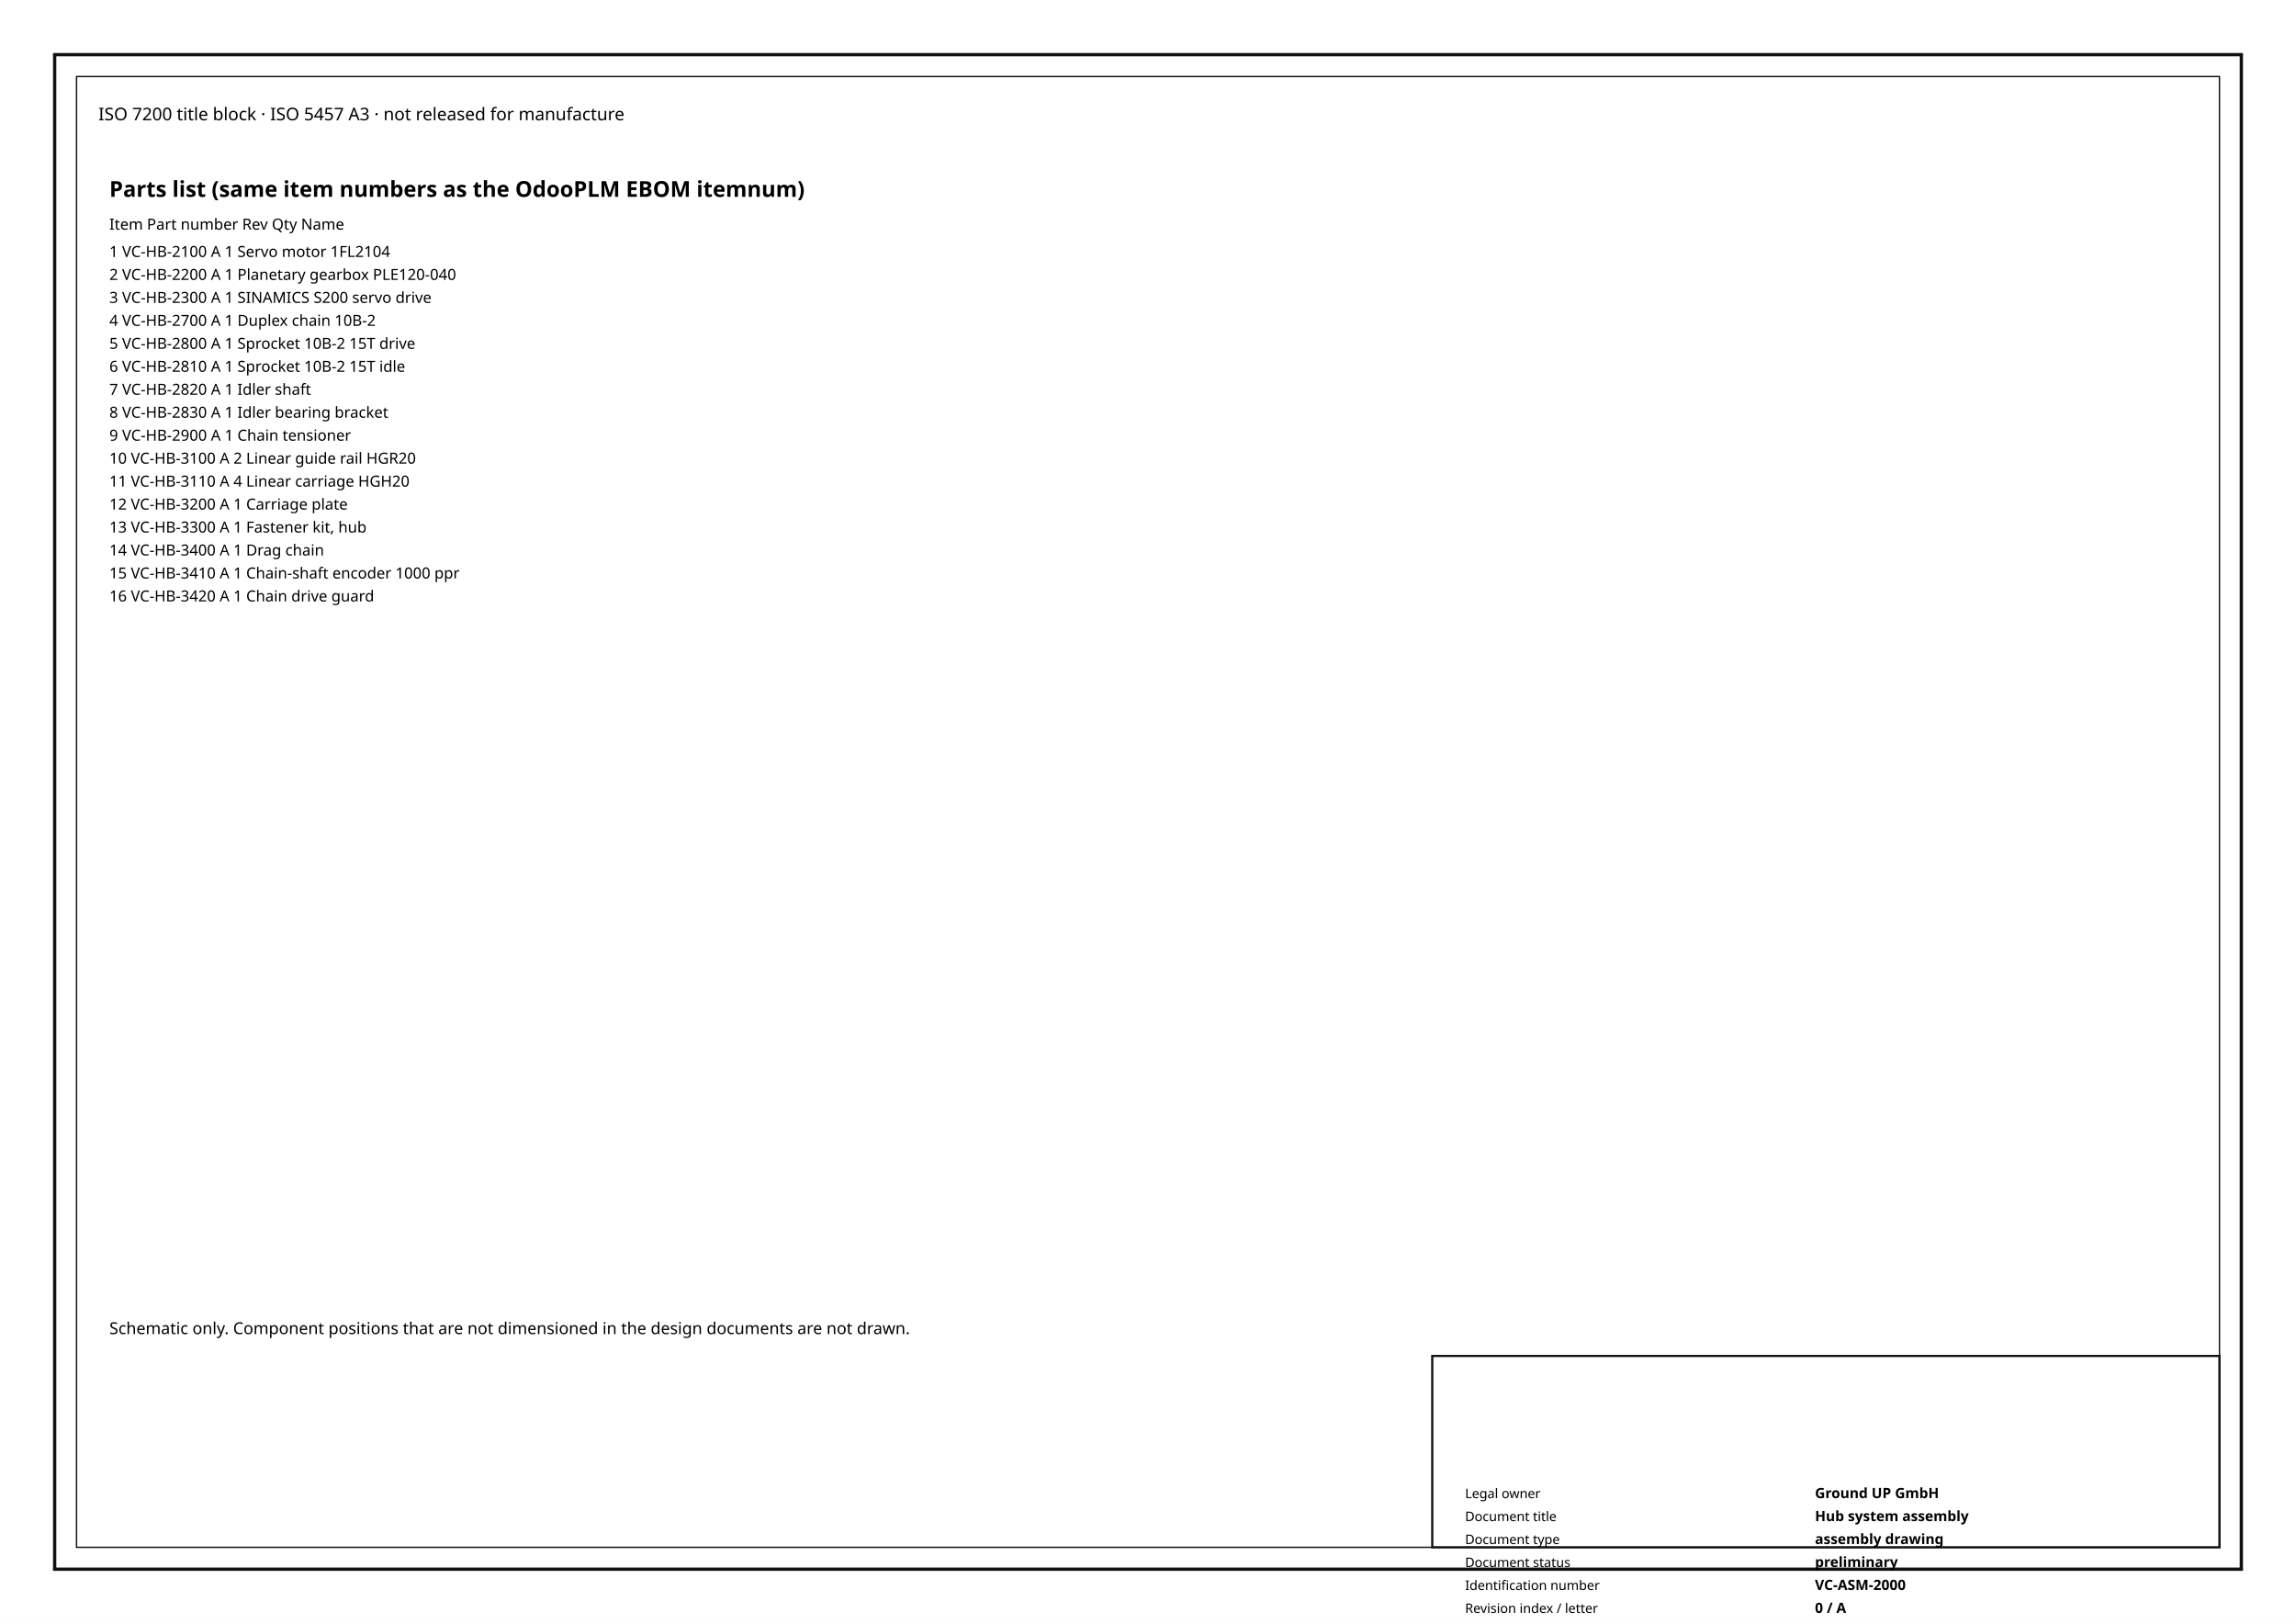
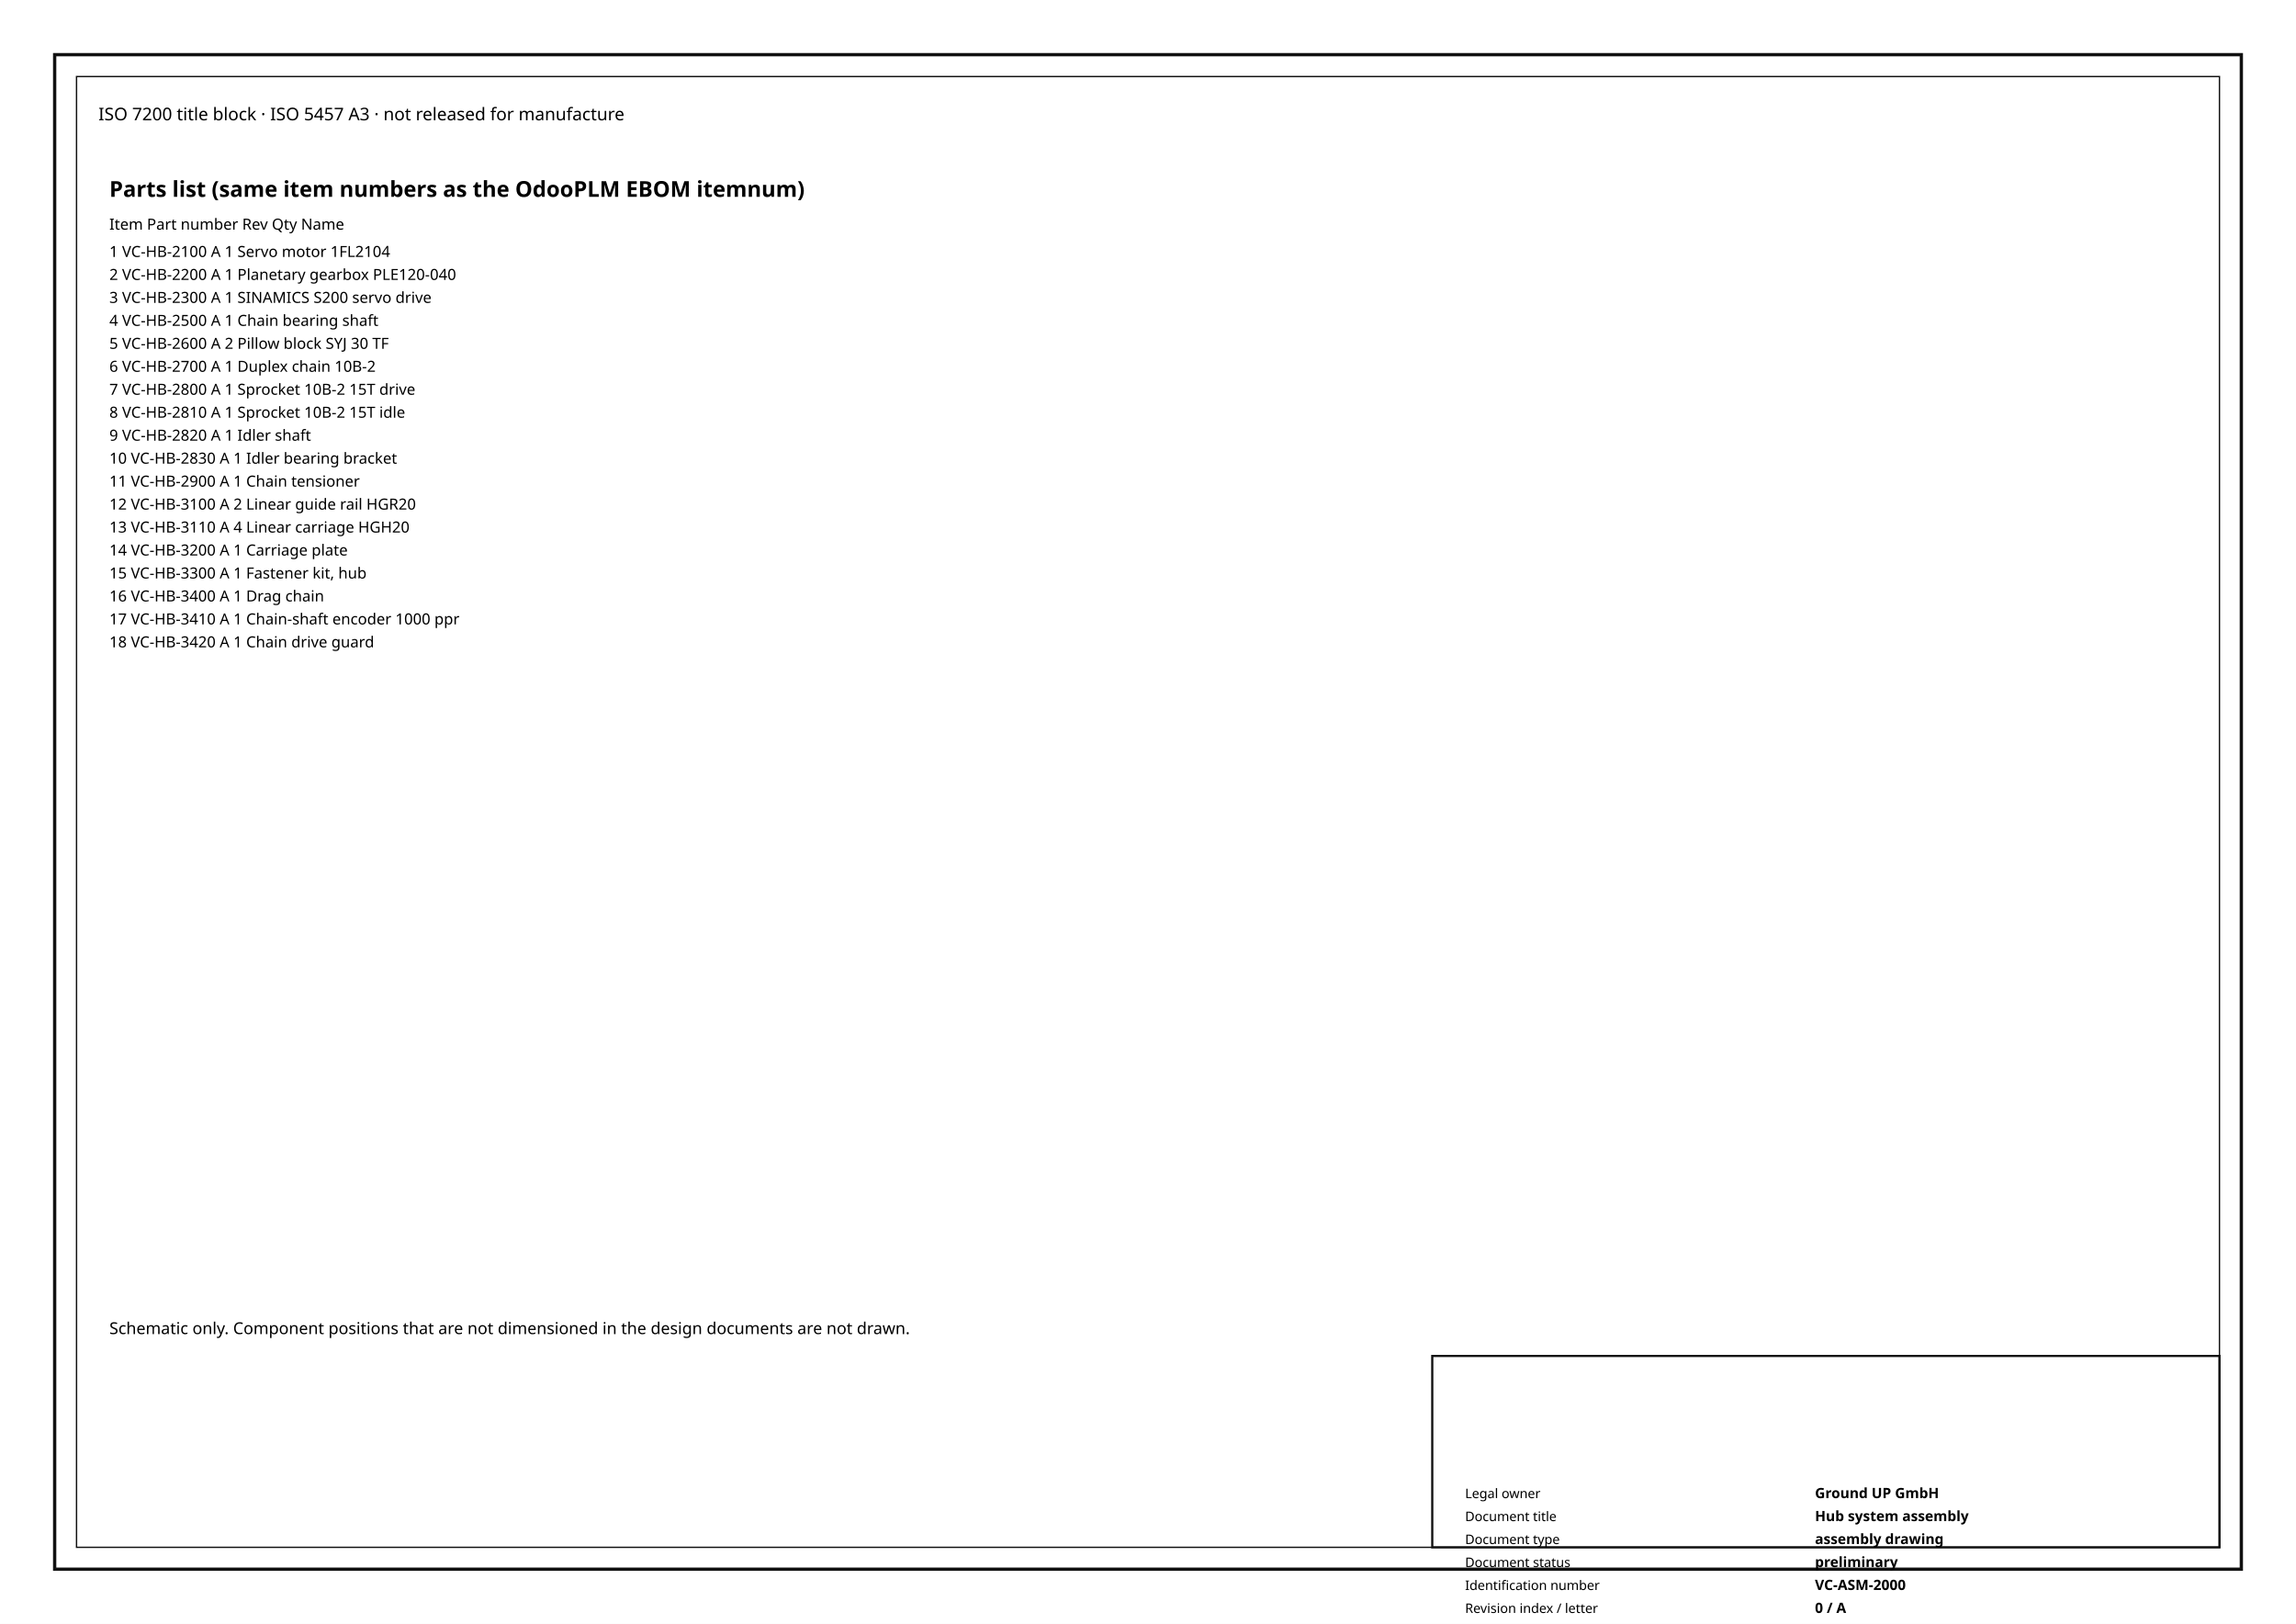
<svg xmlns="http://www.w3.org/2000/svg" width="420mm" height="297mm" viewBox="0 0 420.0 297.0">
  <rect width="100%" height="100%" fill="#fff" />
  <rect x="10" y="10" width="400" height="277" fill="none" stroke="#111" stroke-width="0.6" />
  <rect x="14" y="14" width="392" height="269" fill="none" stroke="#111" stroke-width="0.25" />
  <rect x="262" y="248" width="144" height="35" fill="none" stroke="#111" stroke-width="0.4" />
  <text x="18" y="22" font-size="3.2" font-family="sans-serif">ISO 7200 title block · ISO 5457 A3 · not released for manufacture</text>
  <text x="20" y="36" font-size="4" font-family="sans-serif" font-weight="700">Parts list (same item numbers as the OdooPLM EBOM itemnum)</text>
  <text x="20" y="42" font-size="2.8" font-family="sans-serif">Item  Part number   Rev  Qty  Name</text>
  <text x="20" y="47" font-size="2.8" font-family="sans-serif">1      VC-HB-2100     A    1    Servo motor 1FL2104</text>
  <text x="20" y="51.2" font-size="2.8" font-family="sans-serif">2      VC-HB-2200     A    1    Planetary gearbox PLE120-040</text>
  <text x="20" y="55.4" font-size="2.8" font-family="sans-serif">3      VC-HB-2300     A    1    SINAMICS S200 servo drive</text>
-   <text x="20" y="59.6" font-size="2.8" font-family="sans-serif">4      VC-HB-2700     A    1    Duplex chain 10B-2</text>
-   <text x="20" y="63.8" font-size="2.8" font-family="sans-serif">5      VC-HB-2800     A    1    Sprocket 10B-2 15T drive</text>
-   <text x="20" y="68" font-size="2.8" font-family="sans-serif">6      VC-HB-2810     A    1    Sprocket 10B-2 15T idle</text>
-   <text x="20" y="72.2" font-size="2.8" font-family="sans-serif">7      VC-HB-2820     A    1    Idler shaft</text>
-   <text x="20" y="76.4" font-size="2.8" font-family="sans-serif">8      VC-HB-2830     A    1    Idler bearing bracket</text>
-   <text x="20" y="80.6" font-size="2.8" font-family="sans-serif">9      VC-HB-2900     A    1    Chain tensioner</text>
-   <text x="20" y="84.8" font-size="2.8" font-family="sans-serif">10     VC-HB-3100     A    2    Linear guide rail HGR20</text>
-   <text x="20" y="89" font-size="2.8" font-family="sans-serif">11     VC-HB-3110     A    4    Linear carriage HGH20</text>
-   <text x="20" y="93.2" font-size="2.8" font-family="sans-serif">12     VC-HB-3200     A    1    Carriage plate</text>
-   <text x="20" y="97.4" font-size="2.8" font-family="sans-serif">13     VC-HB-3300     A    1    Fastener kit, hub</text>
-   <text x="20" y="101.6" font-size="2.8" font-family="sans-serif">14     VC-HB-3400     A    1    Drag chain</text>
-   <text x="20" y="105.8" font-size="2.8" font-family="sans-serif">15     VC-HB-3410     A    1    Chain-shaft encoder 1000 ppr</text>
-   <text x="20" y="110" font-size="2.8" font-family="sans-serif">16     VC-HB-3420     A    1    Chain drive guard</text>
+   <text x="20" y="59.6" font-size="2.8" font-family="sans-serif">4      VC-HB-2500     A    1    Chain bearing shaft</text>
+   <text x="20" y="63.8" font-size="2.8" font-family="sans-serif">5      VC-HB-2600     A    2    Pillow block SYJ 30 TF</text>
+   <text x="20" y="68" font-size="2.8" font-family="sans-serif">6      VC-HB-2700     A    1    Duplex chain 10B-2</text>
+   <text x="20" y="72.2" font-size="2.8" font-family="sans-serif">7      VC-HB-2800     A    1    Sprocket 10B-2 15T drive</text>
+   <text x="20" y="76.4" font-size="2.8" font-family="sans-serif">8      VC-HB-2810     A    1    Sprocket 10B-2 15T idle</text>
+   <text x="20" y="80.6" font-size="2.8" font-family="sans-serif">9      VC-HB-2820     A    1    Idler shaft</text>
+   <text x="20" y="84.8" font-size="2.8" font-family="sans-serif">10     VC-HB-2830     A    1    Idler bearing bracket</text>
+   <text x="20" y="89" font-size="2.8" font-family="sans-serif">11     VC-HB-2900     A    1    Chain tensioner</text>
+   <text x="20" y="93.2" font-size="2.8" font-family="sans-serif">12     VC-HB-3100     A    2    Linear guide rail HGR20</text>
+   <text x="20" y="97.4" font-size="2.8" font-family="sans-serif">13     VC-HB-3110     A    4    Linear carriage HGH20</text>
+   <text x="20" y="101.6" font-size="2.8" font-family="sans-serif">14     VC-HB-3200     A    1    Carriage plate</text>
+   <text x="20" y="105.8" font-size="2.8" font-family="sans-serif">15     VC-HB-3300     A    1    Fastener kit, hub</text>
+   <text x="20" y="110" font-size="2.8" font-family="sans-serif">16     VC-HB-3400     A    1    Drag chain</text>
+   <text x="20" y="114.2" font-size="2.8" font-family="sans-serif">17     VC-HB-3410     A    1    Chain-shaft encoder 1000 ppr</text>
+   <text x="20" y="118.4" font-size="2.8" font-family="sans-serif">18     VC-HB-3420     A    1    Chain drive guard</text>
  <text x="20" y="244" font-size="3" font-family="sans-serif">Schematic only. Component positions that are not dimensioned in the design documents are not drawn.</text>
  <text x="268" y="274" font-size="2.4" font-family="sans-serif">Legal owner</text>
  <text x="332" y="274" font-size="2.6" font-family="sans-serif" font-weight="700">Ground UP GmbH</text>
  <text x="268" y="278.2" font-size="2.4" font-family="sans-serif">Document title</text>
  <text x="332" y="278.2" font-size="2.6" font-family="sans-serif" font-weight="700">Hub system assembly</text>
  <text x="268" y="282.4" font-size="2.4" font-family="sans-serif">Document type</text>
  <text x="332" y="282.4" font-size="2.6" font-family="sans-serif" font-weight="700">assembly drawing</text>
  <text x="268" y="286.6" font-size="2.4" font-family="sans-serif">Document status</text>
  <text x="332" y="286.6" font-size="2.6" font-family="sans-serif" font-weight="700">preliminary</text>
  <text x="268" y="290.8" font-size="2.4" font-family="sans-serif">Identification number</text>
  <text x="332" y="290.8" font-size="2.6" font-family="sans-serif" font-weight="700">VC-ASM-2000</text>
  <text x="268" y="295" font-size="2.4" font-family="sans-serif">Revision index / letter</text>
  <text x="332" y="295" font-size="2.6" font-family="sans-serif" font-weight="700">0 / A</text>
  <text x="268" y="299.2" font-size="2.4" font-family="sans-serif">Creator</text>
  <text x="332" y="299.2" font-size="2.6" font-family="sans-serif" font-weight="700">vibrocore cad export</text>
  <text x="268" y="303.4" font-size="2.4" font-family="sans-serif">Created</text>
  <text x="332" y="303.4" font-size="2.6" font-family="sans-serif" font-weight="700">2026-11-19</text>
  <text x="268" y="307.6" font-size="2.4" font-family="sans-serif">Units</text>
  <text x="332" y="307.6" font-size="2.6" font-family="sans-serif" font-weight="700">mm</text>
  <text x="268" y="311.8" font-size="2.4" font-family="sans-serif">Projection</text>
  <text x="332" y="311.8" font-size="2.6" font-family="sans-serif" font-weight="700">first angle (ISO 128)</text>
  <text x="268" y="316" font-size="2.4" font-family="sans-serif">Sheet</text>
  <text x="332" y="316" font-size="2.6" font-family="sans-serif" font-weight="700">1 / 1</text>
</svg>
